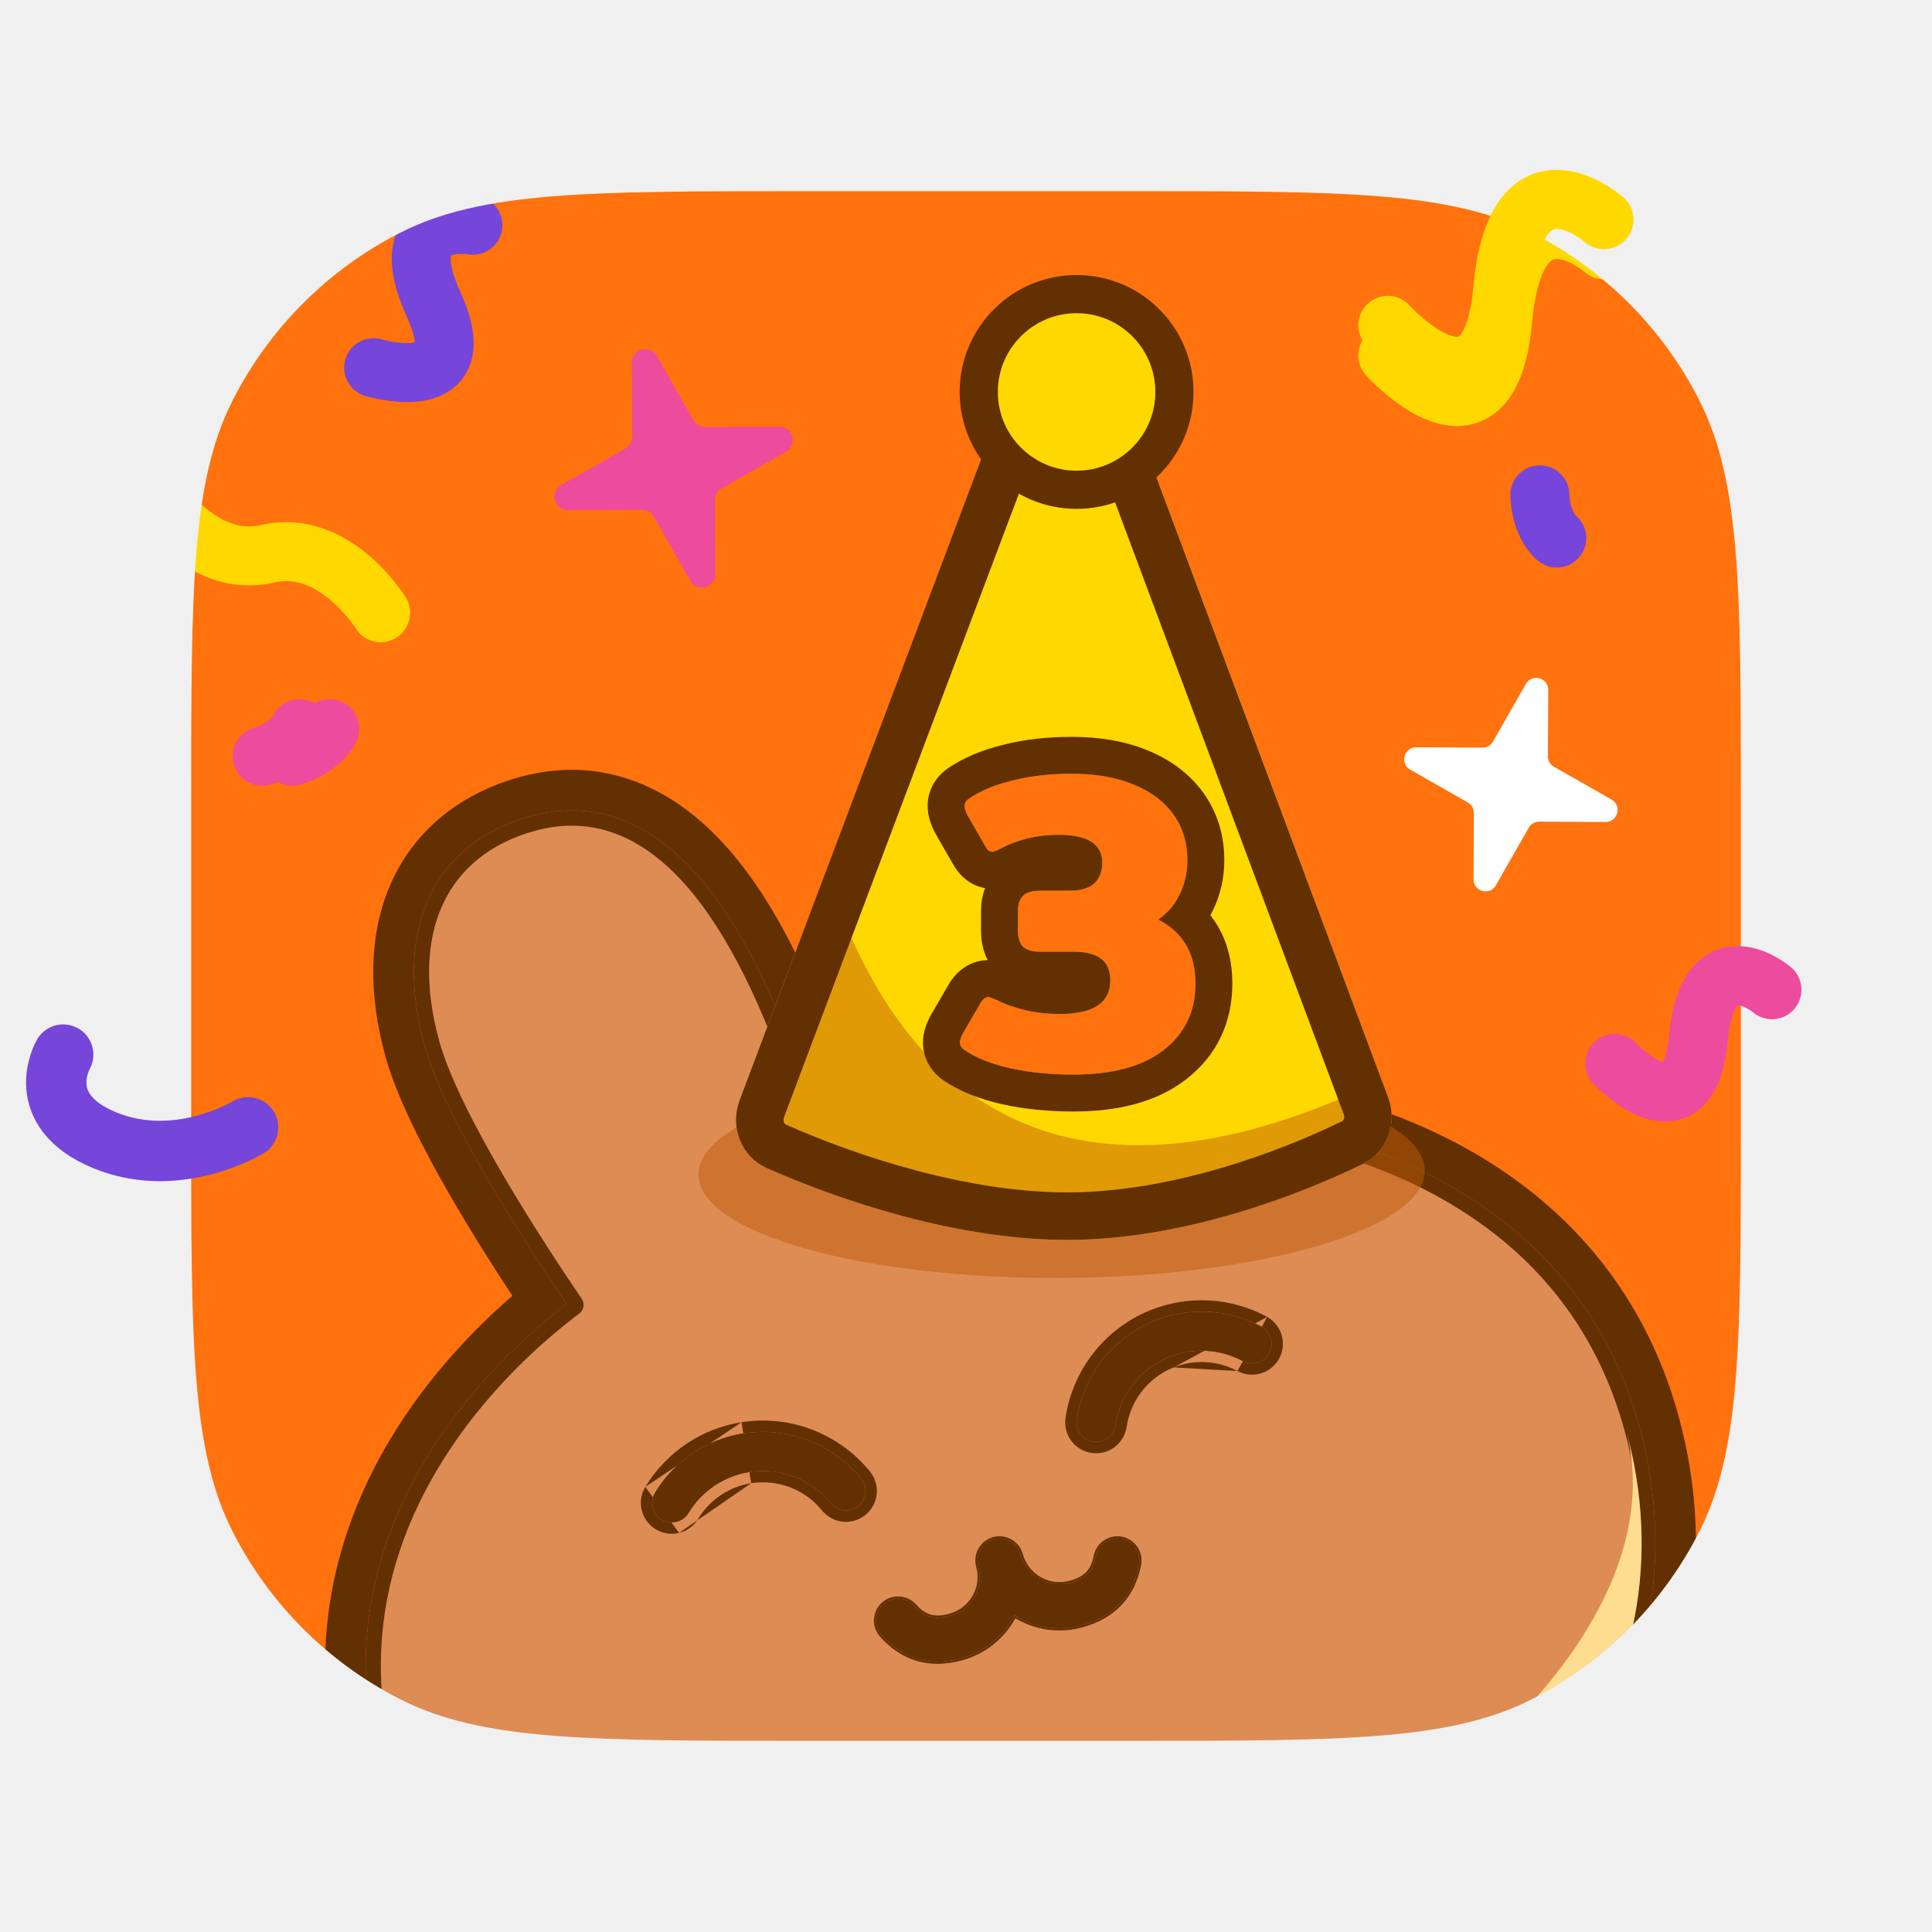
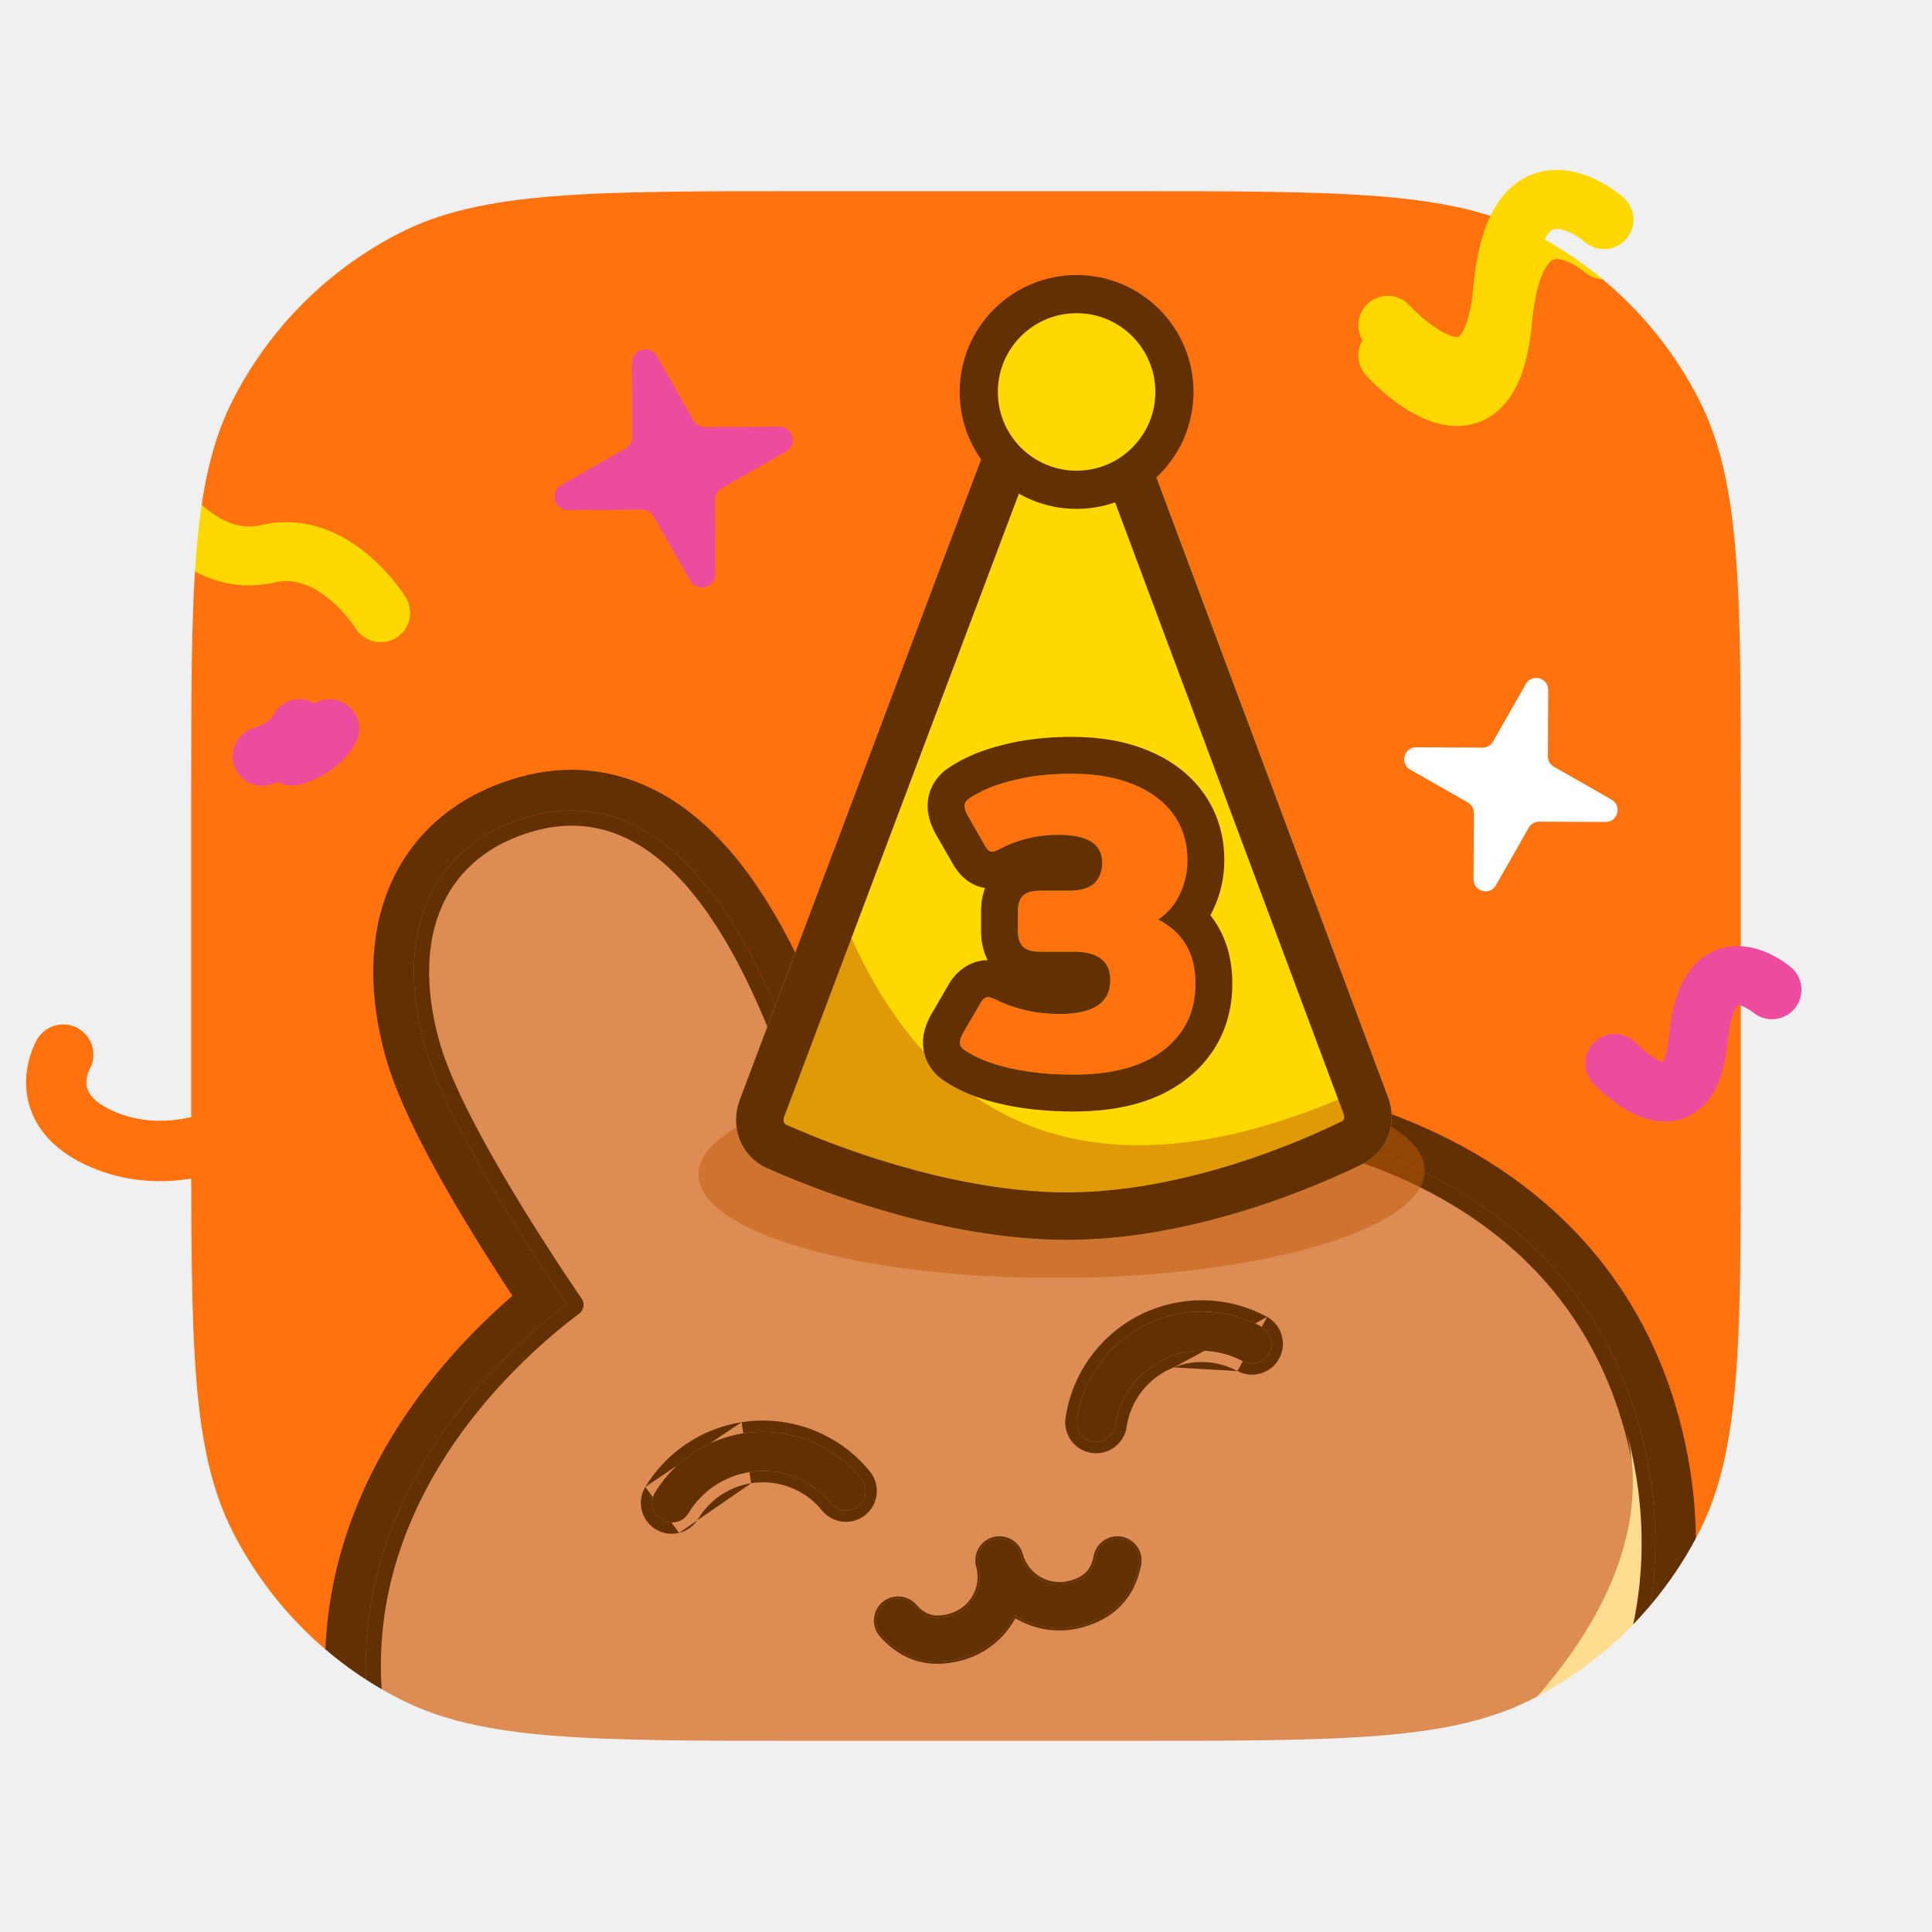
<svg xmlns="http://www.w3.org/2000/svg" width="192" height="192" fill="none" viewBox="0 0 192 192">
  <mask id="mask0_520_268" style="mask-type:alpha" width="154" height="154" x="19" y="19" maskUnits="userSpaceOnUse">
    <path fill="#EFF3F5" d="M19 79.8C19 58.518 19 47.877 23.142 39.748C26.785 32.598 32.598 26.785 39.748 23.142C47.877 19 58.518 19 79.8 19H112.2C133.482 19 144.123 19 152.252 23.142C159.402 26.785 165.215 32.598 168.858 39.748C173 47.877 173 58.518 173 79.8V112.2C173 133.482 173 144.123 168.858 152.252C165.215 159.402 159.402 165.215 152.252 168.858C144.123 173 133.482 173 112.2 173H79.8C58.518 173 47.877 173 39.748 168.858C32.598 165.215 26.785 159.402 23.142 152.252C19 144.123 19 133.482 19 112.2V79.8Z" />
  </mask>
  <g mask="url(#mask0_520_268)">
    <g clip-path="url(#clip0_520_268)">
      <rect width="166" height="166" fill="#FF720D" transform="translate(10 15)" />
      <path fill="#633001" d="M102.38 70.655C111.098 68.264 116.89 73.668 119.355 82.66C121.315 89.806 120.577 105.401 120.195 111.499C120.162 112.163 120.387 112.813 120.82 113.317C121.256 113.82 121.868 114.139 122.528 114.206C130.27 115.047 153.647 119.48 159.98 142.579C166.65 166.905 150.732 190.995 112.105 201.616L112.009 201.643C73.363 212.187 47.388 199.602 40.719 175.276C34.05 150.949 52.256 136.435 58.465 131.77C58.998 131.375 59.362 130.789 59.481 130.134C59.596 129.479 59.458 128.806 59.091 128.252C55.653 123.201 47.065 110.163 45.106 103.016C42.641 94.024 44.88 86.419 53.585 84.033C66.133 80.592 74.13 97.507 79.583 116.524C79.756 117.138 80.164 117.651 80.717 117.964C81.267 118.281 81.92 118.361 82.536 118.196L94.897 114.807C95.51 114.635 96.027 114.234 96.343 113.68C96.659 113.131 96.748 112.479 96.583 111.863C91.58 92.725 89.828 74.096 102.376 70.656M101.571 67.72C97.792 68.756 94.864 70.964 92.865 74.284C91.169 77.102 90.158 80.765 89.86 85.168C89.397 92.008 90.583 100.801 93.482 112.036L82.337 115.092C79.104 103.951 75.639 95.782 71.752 90.132C69.251 86.497 66.513 83.864 63.616 82.303C60.204 80.467 56.557 80.061 52.78 81.097C47.708 82.487 44.096 85.533 42.333 89.91C40.785 93.752 40.728 98.562 42.17 103.823C44.124 110.95 51.752 122.858 56.314 129.583C52.897 132.193 46.826 137.484 42.28 145.044C39.611 149.481 37.82 154.123 36.952 158.841C35.914 164.488 36.193 170.289 37.782 176.083C39.575 182.625 42.667 188.377 46.969 193.176C51.305 198.013 56.779 201.777 63.24 204.365C69.794 206.989 77.274 208.36 85.474 208.44C93.934 208.522 103.131 207.225 112.811 204.584L112.911 204.556C122.586 201.895 131.161 198.324 138.396 193.939C145.409 189.689 151.145 184.694 155.443 179.094C159.679 173.575 162.468 167.542 163.732 161.168C164.985 154.844 164.712 148.321 162.918 141.778C161.329 135.984 158.613 130.851 154.842 126.522C151.691 122.906 147.782 119.825 143.228 117.37C135.451 113.176 127.535 111.726 123.263 111.229C123.756 103.119 124.246 88.984 122.292 81.859C120.85 76.597 118.351 72.487 115.063 69.974C111.316 67.108 106.652 66.331 101.576 67.722L101.571 67.72Z" />
      <path fill="#633001" fill-rule="evenodd" d="M116.165 111.274L116.167 111.247C116.355 108.238 116.629 102.912 116.617 97.482C116.604 91.911 116.284 86.722 115.463 83.727C114.368 79.735 112.665 77.051 110.761 75.595C109.02 74.264 106.723 73.649 103.447 74.547L102.644 71.615L102.64 71.616L103.444 74.548C101.337 75.126 99.936 76.267 98.932 77.936C97.859 79.718 97.153 82.266 96.925 85.645C96.466 92.441 98.009 101.355 100.486 110.834C100.924 112.487 100.682 114.228 99.844 115.688C98.996 117.171 97.607 118.238 95.988 118.693L95.976 118.696L83.59 122.092L83.578 122.095C81.965 122.527 80.214 122.328 78.716 121.469C77.263 120.643 76.168 119.277 75.701 117.629C73 108.211 69.781 99.756 65.92 94.145C64 91.355 62.093 89.524 60.261 88.538C58.546 87.615 56.759 87.347 54.652 87.925C51.385 88.821 49.721 90.521 48.9 92.556C48.003 94.781 47.904 97.959 48.998 101.949C49.819 104.944 52.19 109.571 55.02 114.37C57.779 119.047 60.731 123.488 62.428 125.98L62.443 126.002L62.457 126.025C63.398 127.447 63.749 129.169 63.456 130.833L63.454 130.844L63.452 130.855C63.152 132.508 62.237 133.994 60.88 135.003C54.633 139.698 38.703 152.658 44.611 174.209C47.609 185.141 54.876 193.385 65.873 197.789C76.982 202.238 92.19 202.866 110.942 197.75C110.943 197.75 110.945 197.749 110.947 197.749L111.749 200.69L111.841 200.665M112.009 201.643C112.009 201.643 112.009 201.643 112.009 201.643L112.105 201.616C121.761 198.961 129.997 195.465 136.817 191.333C143.637 187.201 149.039 182.435 153.027 177.24C153.027 177.24 153.027 177.24 153.027 177.24C157.014 172.045 159.586 166.422 160.745 160.577C160.744 160.577 160.745 160.577 160.745 160.577C161.903 154.732 161.648 148.664 159.981 142.583C159.981 142.581 159.981 142.58 159.98 142.579C158.398 136.805 155.75 132.198 152.547 128.521C152.547 128.521 152.547 128.521 152.547 128.521C149.344 124.844 145.587 122.097 141.785 120.047C141.785 120.047 141.785 120.047 141.785 120.047C134.423 116.076 126.896 114.713 122.911 114.249C122.779 114.234 122.652 114.219 122.528 114.206C121.868 114.139 121.256 113.82 120.82 113.317C120.387 112.813 120.162 112.163 120.195 111.499C120.204 111.353 120.214 111.201 120.223 111.044C120.611 104.658 121.267 89.64 119.356 82.664C119.356 82.663 119.356 82.661 119.355 82.66C118.123 78.166 116.06 74.568 113.216 72.392C113.216 72.391 113.215 72.391 113.215 72.391C110.369 70.213 106.74 69.459 102.38 70.655L102.376 70.656C101.555 70.881 100.794 71.171 100.092 71.523C98.114 72.513 96.597 73.987 95.474 75.854C95.474 75.854 95.474 75.854 95.474 75.854C93.952 78.383 93.15 81.633 92.898 85.373C92.403 92.699 94.013 101.908 96.43 111.275C96.481 111.471 96.532 111.667 96.583 111.863C96.748 112.479 96.659 113.131 96.343 113.68C96.027 114.234 95.51 114.635 94.897 114.807L82.536 118.196C81.92 118.361 81.267 118.281 80.717 117.964C80.164 117.651 79.756 117.138 79.583 116.524C79.528 116.329 79.471 116.134 79.415 115.94C76.718 106.648 73.407 97.906 69.245 91.857C69.245 91.857 69.245 91.857 69.245 91.857C67.12 88.769 64.773 86.382 62.174 84.983C62.173 84.983 62.173 84.983 62.172 84.983C59.573 83.584 56.721 83.173 53.585 84.033C49.232 85.226 46.496 87.724 45.157 91.047C43.817 94.371 43.873 98.52 45.106 103.016C45.106 103.017 45.106 103.018 45.106 103.018C47.02 109.993 55.244 122.578 58.834 127.874C58.923 128.004 59.009 128.13 59.091 128.252C59.458 128.806 59.596 129.479 59.481 130.134C59.362 130.789 58.998 131.375 58.465 131.77C58.366 131.844 58.264 131.921 58.16 132C54.931 134.442 48.957 139.254 44.589 146.433C44.589 146.433 44.589 146.433 44.589 146.433C42.348 150.116 40.53 154.422 39.723 159.351C39.723 159.351 39.723 159.351 39.723 159.351C38.948 164.085 39.106 169.394 40.719 175.276C40.719 175.277 40.719 175.277 40.719 175.278C42.387 181.359 45.261 186.707 49.238 191.142C53.215 195.578 58.294 199.102 64.373 201.536C64.373 201.536 64.373 201.536 64.373 201.536C70.452 203.97 77.53 205.315 85.504 205.392C93.477 205.47 102.345 204.279 112.005 201.644C112.006 201.644 112.008 201.643 112.009 201.643ZM112.811 204.584C103.131 207.225 93.934 208.522 85.474 208.44C77.274 208.36 69.794 206.989 63.24 204.365C56.779 201.777 51.305 198.013 46.969 193.176C42.667 188.377 39.575 182.625 37.782 176.083C37.781 176.083 37.781 176.082 37.781 176.081C36.193 170.288 35.914 164.488 36.952 158.841C37.82 154.123 39.611 149.481 42.28 145.044C46.496 138.032 52.024 132.973 55.531 130.193C55.543 130.183 55.556 130.174 55.568 130.164C55.828 129.958 56.078 129.764 56.314 129.583C56.313 129.581 56.311 129.578 56.309 129.575C56.304 129.569 56.3 129.562 56.295 129.555C56.129 129.31 55.958 129.057 55.784 128.799C55.775 128.785 55.765 128.771 55.756 128.757C51.154 121.919 44.047 110.667 42.17 103.823C42.17 103.823 42.17 103.822 42.17 103.821C40.728 98.561 40.786 93.752 42.333 89.91C44.096 85.533 47.708 82.487 52.78 81.097C56.557 80.061 60.204 80.467 63.616 82.303C66.513 83.864 69.251 86.497 71.752 90.132C75.528 95.62 78.905 103.485 82.058 114.142C82.07 114.179 82.081 114.217 82.092 114.254C82.174 114.532 82.255 114.811 82.337 115.092L93.482 112.036C93.482 112.035 93.482 112.034 93.481 112.033C93.409 111.751 93.337 111.47 93.266 111.191C93.257 111.153 93.247 111.115 93.237 111.077C90.516 100.299 89.41 91.812 89.86 85.168C90.158 80.765 91.169 77.102 92.865 74.284C94.864 70.964 97.792 68.756 101.571 67.72L101.576 67.722C106.652 66.331 111.316 67.108 115.063 69.974C118.35 72.486 120.849 76.596 122.291 81.855C122.292 81.856 122.292 81.858 122.292 81.859C124.168 88.701 123.791 102.006 123.322 110.233C123.321 110.25 123.32 110.267 123.319 110.283C123.301 110.594 123.283 110.898 123.265 111.194C123.264 111.203 123.264 111.211 123.263 111.219C123.263 111.222 123.263 111.225 123.263 111.229C123.558 111.263 123.871 111.302 124.201 111.346C124.216 111.348 124.232 111.35 124.248 111.353C128.682 111.951 136.015 113.48 143.228 117.37C147.782 119.825 151.691 122.906 154.842 126.522C158.612 130.85 161.328 135.982 162.916 141.774C162.917 141.775 162.917 141.776 162.918 141.778C164.712 148.321 164.985 154.844 163.732 161.168C162.468 167.542 159.679 173.575 155.443 179.094C151.145 184.694 145.409 189.689 138.396 193.939C131.162 198.324 122.588 201.895 112.913 204.556C112.913 204.556 112.912 204.556 112.911 204.556L112.811 204.584ZM43.964 195.87C39.222 190.58 35.839 184.264 33.889 177.15C32.148 170.799 31.829 164.383 32.982 158.111C33.944 152.88 35.922 147.784 38.821 142.964C42.587 136.701 47.293 131.916 50.919 128.775C48.986 125.838 46.794 122.377 44.77 118.874C42.035 114.143 39.403 108.996 38.278 104.891C36.675 99.046 36.621 93.288 38.59 88.402C40.882 82.71 45.586 78.884 51.712 77.204C56.478 75.897 61.193 76.415 65.529 78.749L65.531 78.75C69.149 80.7 72.33 83.852 75.077 87.844C78.831 93.3 82.089 100.695 85.064 110.159L88.622 109.183C86.354 99.524 85.386 91.502 85.833 84.895C86.16 80.062 87.287 75.725 89.407 72.203C91.947 67.984 95.737 65.134 100.504 63.827L102.118 63.385L102.2 63.431C107.735 62.338 113.089 63.383 117.515 66.769C121.699 69.966 124.584 74.952 126.185 80.792C127.31 84.897 127.671 90.666 127.731 96.13C127.776 100.174 127.656 104.269 127.491 107.778C132.214 108.628 138.701 110.343 145.144 113.817C150.091 116.485 154.391 119.861 157.885 123.871C162.074 128.679 165.069 134.36 166.81 140.711C168.761 147.826 169.072 154.983 167.692 161.953L167.691 161.954C166.298 168.978 163.232 175.575 158.645 181.552C153.997 187.608 147.861 192.922 140.488 197.391C132.882 202.001 123.951 205.706 113.981 208.448L113.874 208.478C103.899 211.199 94.328 212.562 85.435 212.476C76.814 212.392 68.827 210.95 61.74 208.111C54.745 205.311 48.743 201.201 43.964 195.87ZM122.102 118.22C120.419 118.044 118.873 117.232 117.772 115.963L117.764 115.954L117.757 115.946C116.656 114.664 116.08 113.004 116.164 111.3L116.165 111.274M122.102 118.22C125.714 118.613 132.911 119.847 139.867 123.598C146.742 127.306 153.279 133.399 156.088 143.646C159.085 154.579 157.04 165.381 149.827 174.78C142.541 184.274 129.78 192.57 111.038 197.724C111.037 197.724 111.036 197.724 111.035 197.725L111.843 200.664M111.035 197.725L110.947 197.749L111.035 197.725Z" clip-rule="evenodd" />
      <path fill="#DD8C54" d="M112.412 203.11C112.412 203.11 112.412 203.111 112.412 203.111C93.656 208.227 76.852 208.171 63.809 202.948C57.568 200.448 52.286 196.818 48.105 192.156C43.962 187.534 40.983 181.99 39.252 175.676C36.423 165.357 37.88 155.312 43.585 145.822C48.143 138.238 54.291 132.998 57.551 130.549C57.784 130.378 57.934 130.135 57.984 129.856C58.03 129.593 57.973 129.316 57.822 129.088C54.232 123.817 45.644 110.729 43.638 103.415C40.726 92.792 44.294 84.997 53.183 82.56C59.611 80.798 65.437 83.635 70.499 90.989C74.361 96.602 77.81 104.815 81.047 116.1C81.111 116.331 81.26 116.517 81.465 116.631C81.674 116.753 81.912 116.78 82.145 116.718L94.496 113.332C94.717 113.272 94.906 113.123 95.023 112.92C95.144 112.71 95.176 112.474 95.117 112.249C92.145 100.882 90.923 92.056 91.382 85.264C91.983 76.355 95.548 70.945 101.976 69.183C110.865 66.746 117.91 71.633 120.822 82.254C122.827 89.568 122.113 105.207 121.714 111.592C121.702 111.846 121.794 112.113 121.974 112.323C122.152 112.529 122.407 112.661 122.682 112.688C126.742 113.128 134.703 114.494 142.505 118.702C152.246 123.955 158.62 131.853 161.449 142.172C163.18 148.485 163.446 154.774 162.239 160.865C161.02 167.007 158.329 172.827 154.236 178.161C145.68 189.31 131.25 197.927 112.509 203.082L112.412 203.109C112.412 203.109 112.412 203.109 112.412 203.11Z" />
      <path fill="#633001" d="M73.869 142.453C70.213 143.032 67.015 145.182 65.096 148.351C64.542 149.267 64.836 150.463 65.751 151.016C66.195 151.284 66.716 151.364 67.22 151.24C67.73 151.118 68.149 150.805 68.418 150.361C69.743 148.171 71.951 146.686 74.476 146.286C77.521 145.805 80.621 146.994 82.564 149.392C83.049 149.989 83.843 150.245 84.585 150.042C84.845 149.971 85.083 149.848 85.293 149.677C86.124 149.003 86.252 147.78 85.578 146.948C82.764 143.478 78.276 141.756 73.867 142.454L73.869 142.453Z" />
      <path fill="#633001" fill-rule="evenodd" d="M73.805 142.463C70.176 143.057 67.004 145.201 65.096 148.351C64.542 149.267 64.836 150.463 65.751 151.016C66.195 151.284 66.716 151.364 67.22 151.24C67.73 151.118 68.149 150.805 68.418 150.361C69.743 148.171 71.951 146.686 74.476 146.286C77.521 145.805 80.621 146.994 82.564 149.392C83.049 149.989 83.843 150.245 84.585 150.042C84.845 149.971 85.083 149.848 85.293 149.677C86.124 149.003 86.252 147.78 85.578 146.948C82.778 143.494 78.319 141.773 73.931 142.444C73.91 142.447 73.89 142.45 73.869 142.453C73.869 142.453 73.869 142.453 73.869 142.453C73.869 142.453 73.868 142.453 73.867 142.454L73.869 142.453C73.869 142.453 73.868 142.453 73.867 142.453C73.867 142.453 73.867 142.453 73.867 142.453C73.847 142.457 73.826 142.46 73.805 142.463ZM73.693 141.339L73.693 141.339C69.709 141.97 66.222 144.314 64.132 147.767M73.693 141.339C78.498 140.58 83.387 142.455 86.454 146.238L86.454 146.238C87.52 147.552 87.319 149.486 86.005 150.552C85.672 150.823 85.293 151.017 84.883 151.13C83.709 151.452 82.455 151.047 81.689 150.104L81.687 150.103C79.998 148.017 77.3 146.982 74.653 147.401M67.487 152.337C66.692 152.531 65.866 152.403 65.169 151.982L65.168 151.982C63.718 151.106 63.254 149.215 64.132 147.767M67.487 152.337C68.294 152.141 68.961 151.64 69.383 150.946L69.383 150.945C70.537 149.039 72.456 147.748 74.652 147.401" clip-rule="evenodd" />
      <path fill="#633001" d="M125.342 131.834C122.075 130.087 118.228 129.869 114.788 131.235C110.64 132.883 107.659 136.652 107.007 141.073C106.851 142.132 107.585 143.12 108.643 143.275C108.911 143.316 109.18 143.299 109.438 143.228C110.182 143.024 110.733 142.402 110.846 141.639C111.296 138.584 113.356 135.981 116.218 134.842C118.592 133.899 121.251 134.05 123.507 135.257C123.964 135.503 124.488 135.557 124.986 135.403C125.482 135.253 125.89 134.917 126.136 134.461C126.641 133.517 126.284 132.339 125.34 131.834L125.342 131.834Z" />
      <path fill="#633001" fill-rule="evenodd" d="M125.341 131.835C125.341 131.835 125.342 131.836 125.342 131.836C125.693 132.024 125.963 132.306 126.137 132.634C126.43 133.186 126.452 133.869 126.136 134.461C125.89 134.917 125.482 135.253 124.986 135.403C124.488 135.557 123.964 135.503 123.507 135.257C121.251 134.05 118.592 133.899 116.218 134.842C113.356 135.981 111.296 138.584 110.846 141.639C110.733 142.402 110.182 143.024 109.438 143.228C109.18 143.299 108.911 143.316 108.644 143.275C107.585 143.12 106.851 142.132 107.007 141.073C107.659 136.652 110.64 132.883 114.788 131.235C117.876 130.008 121.293 130.059 124.323 131.346C124.667 131.492 125.006 131.655 125.339 131.833C125.34 131.833 125.34 131.833 125.34 131.833C125.341 131.833 125.341 131.834 125.342 131.834L125.34 131.834C125.34 131.835 125.341 131.835 125.341 131.835ZM125.935 130.875C125.915 130.862 125.895 130.851 125.874 130.839C122.314 128.936 118.12 128.698 114.371 130.186L114.371 130.187C109.849 131.984 106.602 136.09 105.891 140.908L105.891 140.909C105.644 142.583 106.802 144.143 108.476 144.391C108.901 144.455 109.329 144.428 109.737 144.316C110.912 143.994 111.784 143.009 111.962 141.803L111.962 141.803C112.353 139.146 114.147 136.88 116.635 135.891M125.935 130.875C127.382 131.692 127.917 133.521 127.13 134.993L127.129 134.995C126.744 135.713 126.096 136.244 125.316 136.482C124.527 136.724 123.693 136.637 122.975 136.252M116.635 135.89C118.7 135.07 121.011 135.201 122.975 136.252L116.635 135.89Z" clip-rule="evenodd" />
      <path fill="#633001" d="M111.468 152.93C110.284 152.699 109.135 153.47 108.904 154.654C108.615 156.135 107.9 156.878 106.36 157.301C105.329 157.583 104.246 157.448 103.32 156.923C102.388 156.389 101.719 155.527 101.437 154.496C101.118 153.332 99.915 152.647 98.751 152.966C97.588 153.285 96.902 154.488 97.221 155.651C97.504 156.683 97.369 157.765 96.843 158.692C96.31 159.624 95.448 160.292 94.416 160.575C92.876 160.997 91.885 160.722 90.879 159.596C90.076 158.695 88.695 158.618 87.794 159.421C86.893 160.224 86.815 161.605 87.618 162.505C89.742 164.884 92.418 165.652 95.571 164.788C97.727 164.197 99.523 162.804 100.639 160.854C100.702 160.743 100.762 160.63 100.821 160.517C100.931 160.587 101.043 160.653 101.155 160.719C103.101 161.823 105.361 162.107 107.513 161.517C110.667 160.652 112.577 158.627 113.19 155.498C113.422 154.313 112.651 153.165 111.466 152.934L111.468 152.93Z" />
      <path fill="#633001" fill-rule="evenodd" d="M111.239 152.898C110.139 152.8 109.121 153.546 108.904 154.654C108.615 156.135 107.9 156.878 106.36 157.301C105.329 157.583 104.246 157.448 103.32 156.923C102.388 156.389 101.719 155.527 101.437 154.496C101.118 153.332 99.915 152.647 98.751 152.966C97.588 153.285 96.902 154.488 97.221 155.651C97.504 156.683 97.369 157.765 96.843 158.692C96.31 159.624 95.448 160.292 94.416 160.575C92.876 160.997 91.885 160.722 90.879 159.596C90.076 158.695 88.695 158.618 87.794 159.421C86.893 160.224 86.815 161.605 87.618 162.505C89.742 164.884 92.418 165.652 95.571 164.788C97.727 164.197 99.523 162.804 100.639 160.854C100.666 160.806 100.693 160.757 100.72 160.708C100.754 160.645 100.787 160.582 100.821 160.518L100.821 160.517C100.882 160.556 100.943 160.593 101.005 160.63C101.055 160.66 101.105 160.689 101.155 160.719C103.101 161.823 105.361 162.107 107.513 161.517C110.667 160.652 112.577 158.627 113.19 155.498C113.407 154.387 112.743 153.308 111.683 152.987C111.616 152.967 111.548 152.95 111.479 152.936C111.475 152.935 111.471 152.935 111.467 152.934C111.467 152.934 111.467 152.934 111.466 152.934L111.468 152.93C111.468 152.93 111.467 152.93 111.467 152.93C111.463 152.929 111.459 152.928 111.456 152.928C111.383 152.914 111.311 152.904 111.239 152.898ZM111.792 152.796L111.803 152.776L111.509 152.719C110.209 152.465 108.947 153.312 108.693 154.613L108.693 154.613C108.554 155.328 108.316 155.841 107.947 156.226C107.575 156.611 107.052 156.888 106.304 157.093C105.327 157.361 104.303 157.233 103.426 156.736C102.544 156.231 101.912 155.415 101.644 154.439C101.294 153.161 99.972 152.408 98.694 152.759C97.416 153.109 96.663 154.43 97.014 155.708C97.282 156.685 97.154 157.709 96.656 158.586C96.151 159.468 95.336 160.1 94.359 160.368C93.611 160.573 93.02 160.602 92.505 160.459C91.991 160.317 91.525 159.996 91.039 159.453C90.157 158.463 88.64 158.378 87.651 159.26C86.661 160.142 86.576 161.659 87.458 162.648L87.458 162.649C88.543 163.864 89.776 164.675 91.149 165.07C92.522 165.464 94.02 165.436 95.628 164.995C97.839 164.389 99.682 162.96 100.825 160.961L100.826 160.961C100.852 160.914 100.878 160.867 100.904 160.82C100.951 160.848 100.999 160.876 101.045 160.904L101.045 160.904L101.049 160.906C103.044 162.038 105.362 162.329 107.57 161.724C109.178 161.283 110.481 160.543 111.461 159.504C112.441 158.465 113.088 157.137 113.401 155.539L113.401 155.539C113.636 154.335 112.929 153.166 111.792 152.796Z" clip-rule="evenodd" />
      <path fill="#FEDC90" d="M110.237 194.007C81.218 201.963 45.204 195.844 39.553 175.428C39.561 175.46 39.57 175.492 39.579 175.524C46.512 200.815 73.19 213.997 112.744 203.153C152.299 192.309 168.523 167.364 161.589 142.073C161.581 142.041 161.572 142.009 161.563 141.978C167.114 162.421 139.255 186.051 110.237 194.007Z" />
-       <path stroke="#7645D9" stroke-linecap="round" stroke-width="5.859" d="M153.029 49.176C153.029 49.176 153.029 52.01 154.71 53.475" />
+       <path stroke="#FF720D" stroke-linecap="round" stroke-width="5.859" d="M153.029 49.176C153.029 49.176 153.029 52.01 154.71 53.475" />
      <path stroke="#ED4B9E" stroke-linecap="round" stroke-width="5.859" d="M26.047 75.153C26.047 75.153 28.784 74.419 29.764 72.416" />
      <path fill="#fff" d="M148.662 87.978C148.055 89.042 146.431 88.607 146.438 87.382L146.472 80.793C146.474 80.363 146.244 79.966 145.871 79.753L140.148 76.488C139.084 75.881 139.519 74.257 140.744 74.263L147.333 74.297C147.763 74.299 148.16 74.07 148.373 73.696L151.638 67.973C152.245 66.909 153.869 67.345 153.863 68.569L153.829 75.158C153.827 75.588 154.056 75.986 154.43 76.198L160.153 79.464C161.217 80.071 160.781 81.695 159.557 81.688L152.968 81.654C152.538 81.652 152.141 81.882 151.928 82.255L148.662 87.978Z" />
      <path fill="#ED4B9E" d="M71.081 57.049C71.088 58.415 69.276 58.901 68.598 57.714L64.954 51.326C64.716 50.909 64.272 50.653 63.793 50.655L56.438 50.693C55.071 50.7 54.585 48.887 55.772 48.21L62.161 44.565C62.577 44.328 62.834 43.884 62.831 43.404L62.793 36.049C62.786 34.683 64.599 34.197 65.276 35.384L68.921 41.773C69.159 42.189 69.602 42.445 70.082 42.443L77.437 42.405C78.804 42.398 79.289 44.211 78.102 44.888L71.714 48.533C71.297 48.77 71.041 49.214 71.043 49.694L71.081 57.049Z" />
      <path stroke="#FFD800" stroke-linecap="round" stroke-width="5.859" d="M15.371 49.176C15.371 49.176 19.96 56.598 26.6 55.035C33.24 53.473 37.829 60.894 37.829 60.894" />
      <path stroke="#FFD800" stroke-linecap="round" stroke-width="5.859" d="M159.4 24.828C159.4 24.828 150.673 17.127 149.33 31.828C147.988 46.529 137.918 35.328 137.918 35.328" />
      <ellipse cx="105.504" cy="116.534" fill="#BF5C0C" opacity=".5" rx="36.087" ry="10.467" transform="rotate(-0.330456 105.504 116.534)" />
      <path fill="#FFD800" d="M106.374 123.219C117.448 123.136 128.689 118.968 135.452 115.659C137.902 114.46 138.897 111.582 137.944 109.033L111.192 37.435C109.362 32.539 102.435 32.547 100.589 37.447L73.514 109.322C72.518 111.966 73.616 114.939 76.194 116.082C83.427 119.291 95.281 123.301 106.374 123.219Z" />
      <path fill="#FFD800" fill-rule="evenodd" d="M98.205 43.775C106.285 48.422 113.913 57.24 120.315 72.072C125.076 83.102 128.33 88.264 130.524 89.173L111.192 37.435C109.362 32.539 102.435 32.547 100.589 37.447L98.205 43.775Z" clip-rule="evenodd" />
      <path fill="#BF5C0C" fill-rule="evenodd" d="M135.452 115.658C128.689 118.968 117.448 123.136 106.374 123.218C95.281 123.301 83.427 119.291 76.194 116.082C73.616 114.939 72.518 111.966 73.514 109.322L82.078 86.588C93.389 121.437 119.563 116.015 137.298 107.303L137.944 109.033C138.897 111.582 137.901 114.46 135.452 115.658Z" clip-rule="evenodd" opacity=".5" />
      <path stroke="#633001" stroke-width="4.719" d="M106.363 120.859C116.935 120.78 127.807 116.776 134.419 113.54C135.669 112.928 136.304 111.39 135.734 109.863L108.982 38.267C107.915 35.411 103.873 35.416 102.796 38.275L75.722 110.147C75.127 111.726 75.817 113.331 77.157 113.925C84.262 117.078 95.758 120.938 106.363 120.859Z" />
      <path fill="#FF720D" d="M106.676 106.792C104.374 106.792 102.283 106.581 100.402 106.16C98.521 105.739 97.005 105.135 95.855 104.349C95.546 104.153 95.391 103.9 95.391 103.591C95.391 103.395 95.49 103.1 95.686 102.707L97.497 99.591C97.721 99.254 97.96 99.086 98.213 99.086C98.325 99.086 98.606 99.184 99.055 99.381C99.813 99.774 100.753 100.11 101.876 100.391C102.999 100.644 104.15 100.77 105.329 100.77C108.669 100.77 110.34 99.647 110.34 97.401C110.34 95.521 109.133 94.58 106.718 94.58H103.392C102.578 94.58 102.002 94.412 101.665 94.075C101.329 93.738 101.16 93.205 101.16 92.475V90.58C101.16 89.878 101.329 89.359 101.665 89.022C102.002 88.685 102.578 88.517 103.392 88.517H106.255C107.378 88.517 108.206 88.278 108.74 87.801C109.273 87.296 109.54 86.608 109.54 85.738C109.54 83.885 108.094 82.959 105.203 82.959C103.125 82.959 101.216 83.408 99.476 84.306C99.392 84.362 99.251 84.432 99.055 84.516C98.858 84.601 98.704 84.643 98.592 84.643C98.339 84.643 98.114 84.46 97.918 84.095L96.149 81.022C95.953 80.629 95.855 80.32 95.855 80.095C95.855 79.814 95.995 79.576 96.276 79.379C97.427 78.593 98.872 77.99 100.613 77.569C102.353 77.12 104.318 76.895 106.508 76.895C108.866 76.895 110.901 77.246 112.614 77.948C114.354 78.649 115.687 79.646 116.614 80.937C117.54 82.229 118.003 83.745 118.003 85.485C118.003 86.692 117.751 87.815 117.245 88.854C116.768 89.892 116.052 90.734 115.098 91.38C117.568 92.643 118.803 94.763 118.803 97.738C118.803 100.518 117.751 102.721 115.645 104.349C113.568 105.978 110.578 106.792 106.676 106.792Z" />
      <path fill="#633001" fill-rule="evenodd" d="M95.686 102.707L97.497 99.591C97.721 99.254 97.96 99.086 98.213 99.086C98.325 99.086 98.606 99.184 99.055 99.381C99.813 99.774 100.753 100.11 101.876 100.391C102.999 100.644 104.15 100.77 105.329 100.77C108.669 100.77 110.34 99.647 110.34 97.401C110.34 95.521 109.133 94.58 106.718 94.58H103.392C102.578 94.58 102.002 94.412 101.665 94.075C101.329 93.738 101.16 93.205 101.16 92.475V90.58C101.16 89.878 101.329 89.359 101.665 89.022C102.002 88.685 102.578 88.517 103.392 88.517H106.255C107.378 88.517 108.206 88.278 108.74 87.801C109.273 87.296 109.54 86.608 109.54 85.738C109.54 83.885 108.094 82.959 105.202 82.959C103.125 82.959 101.216 83.408 99.476 84.306C99.392 84.362 99.251 84.432 99.055 84.516C98.858 84.601 98.704 84.643 98.591 84.643C98.339 84.643 98.114 84.46 97.918 84.095L96.149 81.022C95.953 80.629 95.855 80.32 95.855 80.095C95.855 79.814 95.995 79.576 96.276 79.379C97.427 78.593 98.872 77.99 100.613 77.569C102.353 77.12 104.318 76.895 106.508 76.895C108.866 76.895 110.901 77.246 112.614 77.948C114.354 78.649 115.687 79.646 116.614 80.937C117.54 82.229 118.003 83.745 118.003 85.485C118.003 86.546 117.808 87.542 117.418 88.473C117.364 88.601 117.306 88.728 117.245 88.854C116.768 89.892 116.052 90.734 115.098 91.38C116.323 92.007 117.244 92.844 117.862 93.891C118.49 94.956 118.803 96.239 118.803 97.738C118.803 100.518 117.751 102.721 115.645 104.349C113.568 105.978 110.578 106.792 106.676 106.792C104.374 106.792 102.283 106.581 100.402 106.16C98.521 105.739 97.005 105.135 95.855 104.349C95.546 104.153 95.391 103.9 95.391 103.591C95.391 103.395 95.49 103.1 95.686 102.707ZM93.823 107.403C92.71 106.67 91.724 105.369 91.724 103.591C91.724 102.46 92.195 101.489 92.406 101.067L92.458 100.964L94.383 97.651L94.445 97.557C94.924 96.839 96.109 95.444 98.157 95.419C97.624 94.395 97.493 93.315 97.493 92.475V90.58C97.493 89.894 97.584 89.073 97.896 88.255C96.085 87.965 95.106 86.585 94.722 85.894L92.917 82.757L92.869 82.662C92.617 82.157 92.187 81.21 92.187 80.095C92.187 78.347 93.156 77.086 94.173 76.375L94.19 76.363L94.207 76.351C95.805 75.26 97.679 74.508 99.723 74.011C101.812 73.475 104.084 73.228 106.508 73.228C109.214 73.228 111.74 73.629 113.994 74.55C116.257 75.465 118.195 76.851 119.593 78.8C121.01 80.774 121.67 83.054 121.67 85.485C121.67 87.209 121.308 88.871 120.56 90.422C120.475 90.605 120.385 90.785 120.29 90.96C120.564 91.309 120.817 91.679 121.045 92.071C122.053 93.799 122.47 95.74 122.47 97.738C122.47 101.59 120.94 104.886 117.898 107.243C114.932 109.563 111.017 110.459 106.676 110.459C104.155 110.459 101.79 110.228 99.601 109.738C97.445 109.256 95.467 108.516 93.823 107.403Z" clip-rule="evenodd" />
      <circle cx="106.991" cy="38.951" r="9.723" fill="#FFD800" stroke="#633001" stroke-width="3.794" />
-       <path stroke="#7645D9" stroke-linecap="round" stroke-width="5.859" d="M46.999 22.383C46.999 22.383 38.817 20.906 43.098 30.273C47.379 39.641 37.13 36.537 37.13 36.537" />
+       <path stroke="#FF720D" stroke-linecap="round" stroke-width="5.859" d="M46.999 22.383C46.999 22.383 38.817 20.906 43.098 30.273C47.379 39.641 37.13 36.537 37.13 36.537" />
    </g>
  </g>
  <path stroke="#FFD800" stroke-linecap="round" stroke-width="5.859" d="M159.4 21.828C159.4 21.828 150.673 14.127 149.33 28.828C147.987 43.53 137.918 32.328 137.918 32.328" />
  <path stroke="#ED4B9E" stroke-linecap="round" stroke-width="5.859" d="M176.094 98.359C176.094 98.359 169.747 92.988 168.77 103.241C167.794 113.494 160.47 105.682 160.47 105.682" />
  <path stroke="#ED4B9E" stroke-linecap="round" stroke-width="5.859" d="M29.047 75.153C29.047 75.153 31.784 74.419 32.763 72.416" />
-   <path stroke="#7645D9" stroke-linecap="round" stroke-width="6" d="M6.279 104.805C6.279 104.805 3.105 110.302 10.388 113.311C17.671 116.321 24.656 112.033 24.656 112.033" />
+   <path stroke="#FF720D" stroke-linecap="round" stroke-width="6" d="M6.279 104.805C6.279 104.805 3.105 110.302 10.388 113.311C17.671 116.321 24.656 112.033 24.656 112.033" />
  <defs>
    <clipPath id="clip0_520_268">
      <rect width="166" height="166" fill="#fff" transform="translate(10 15)" />
    </clipPath>
  </defs>
</svg>
